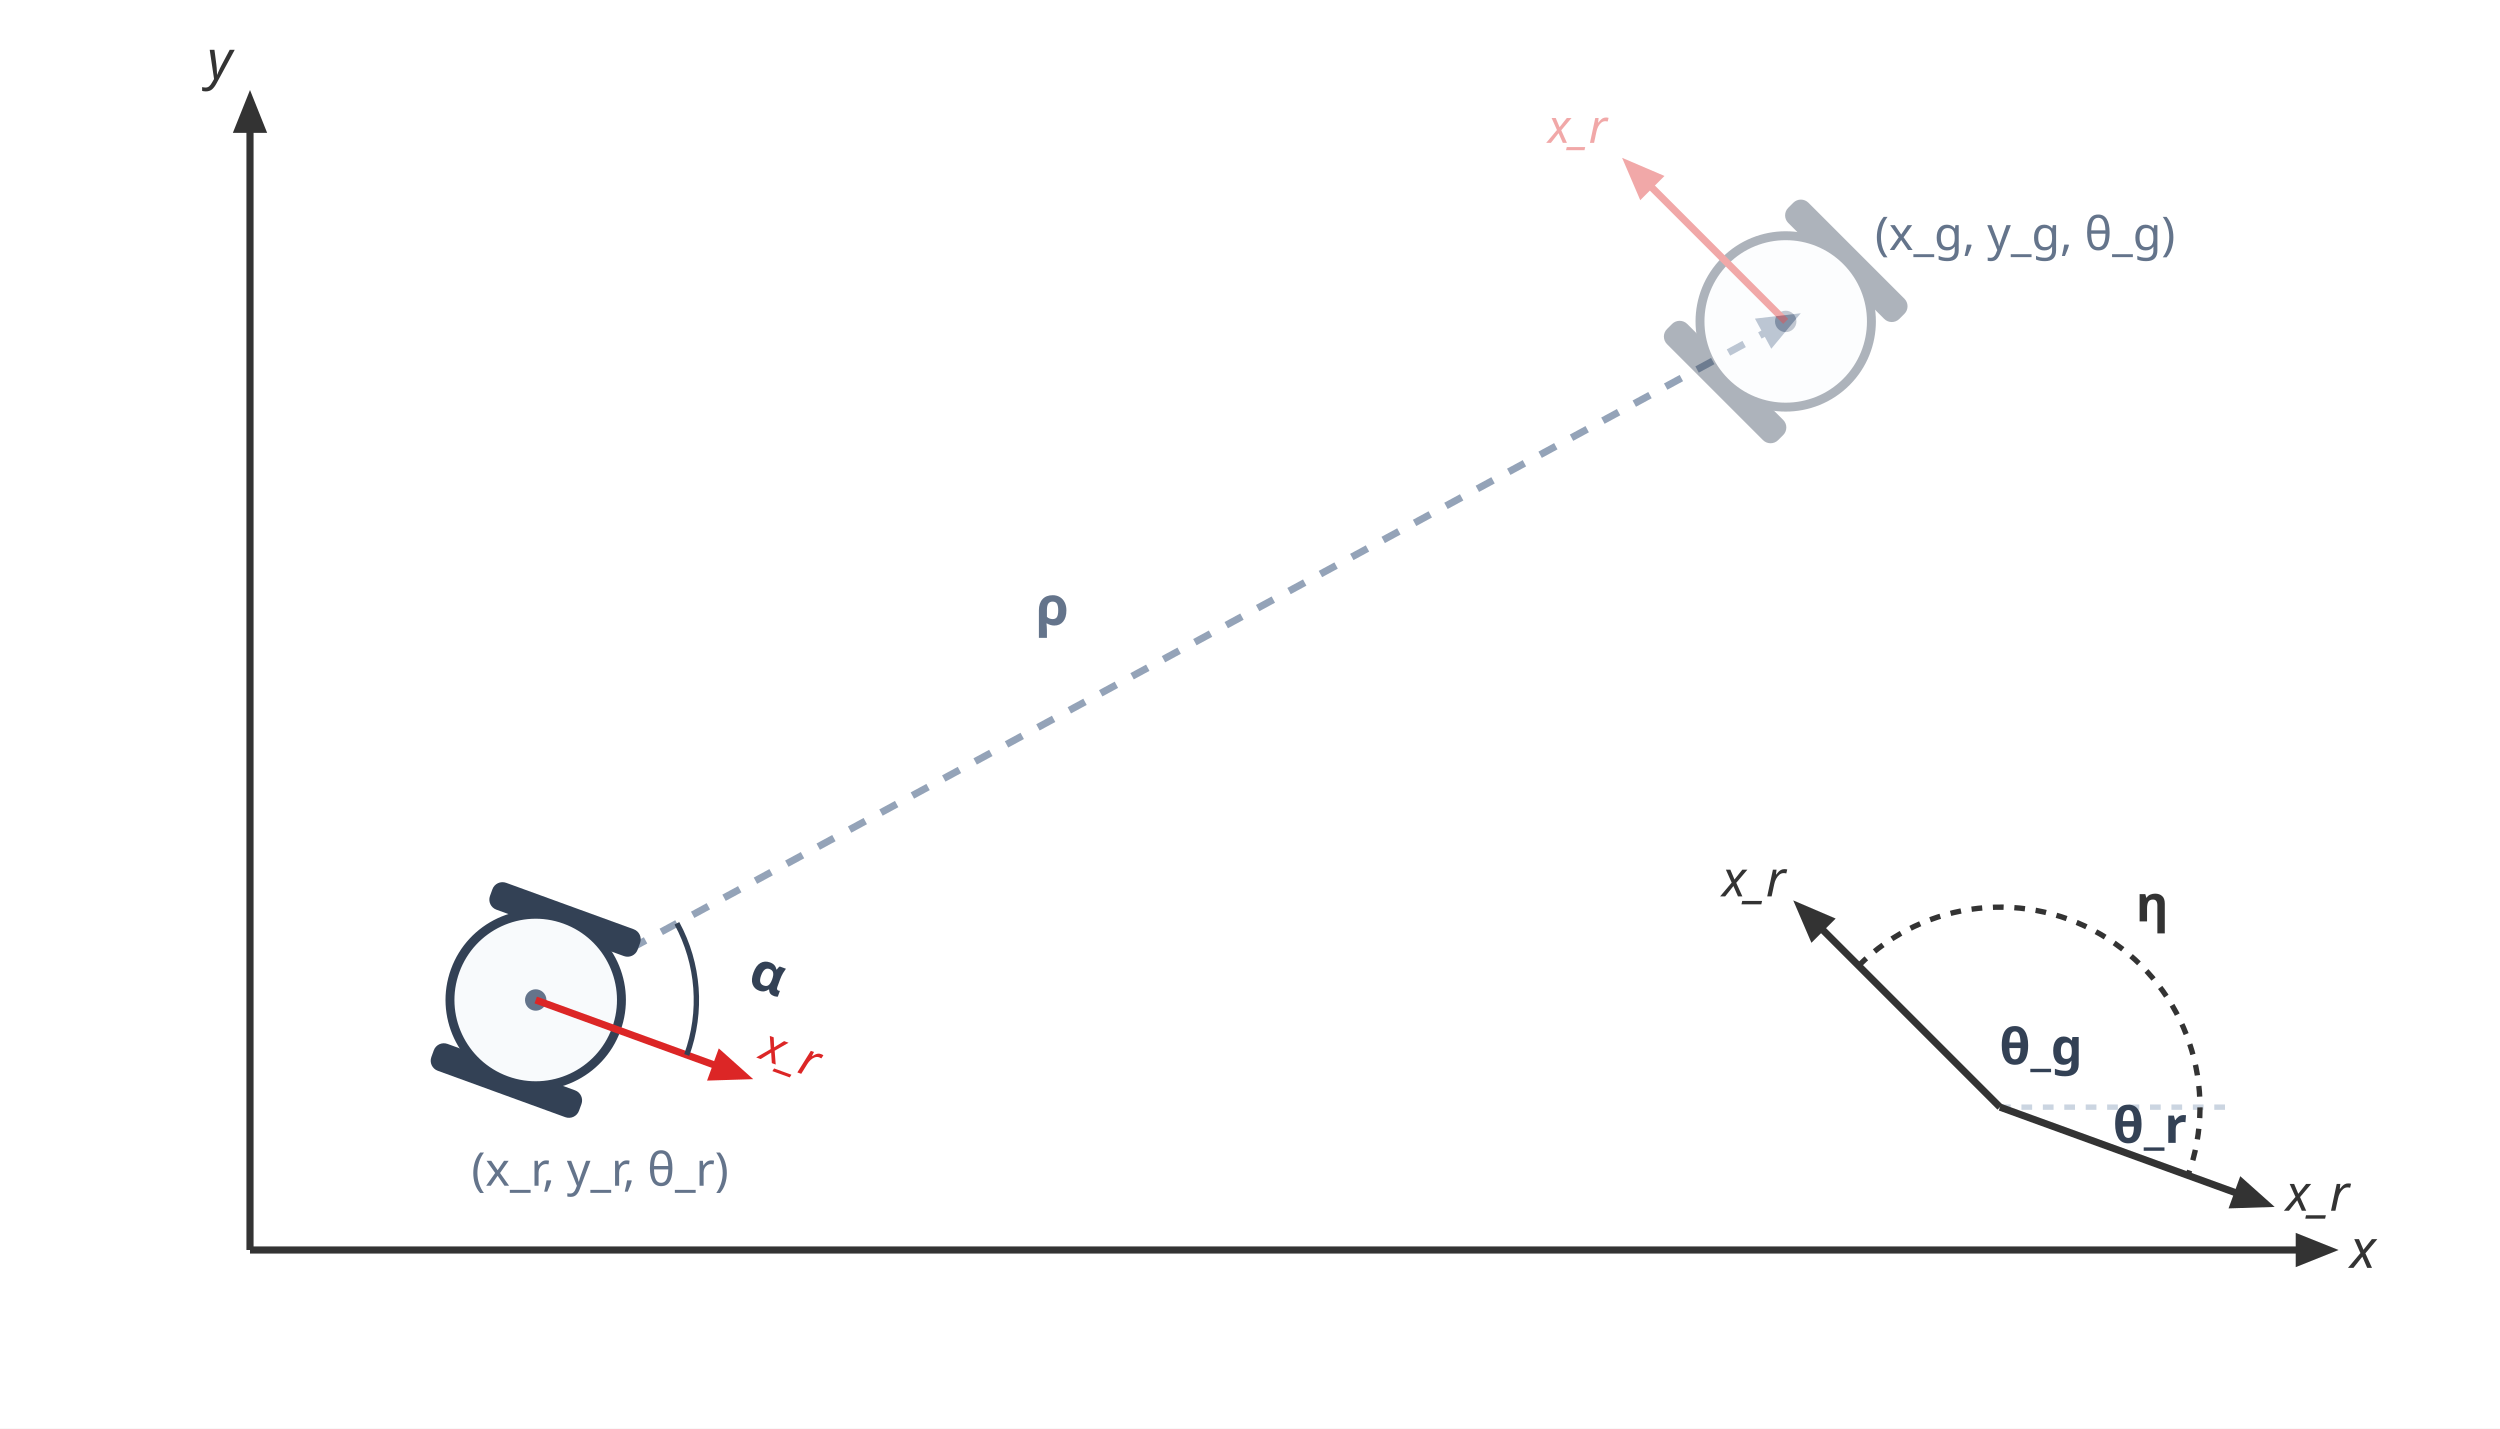
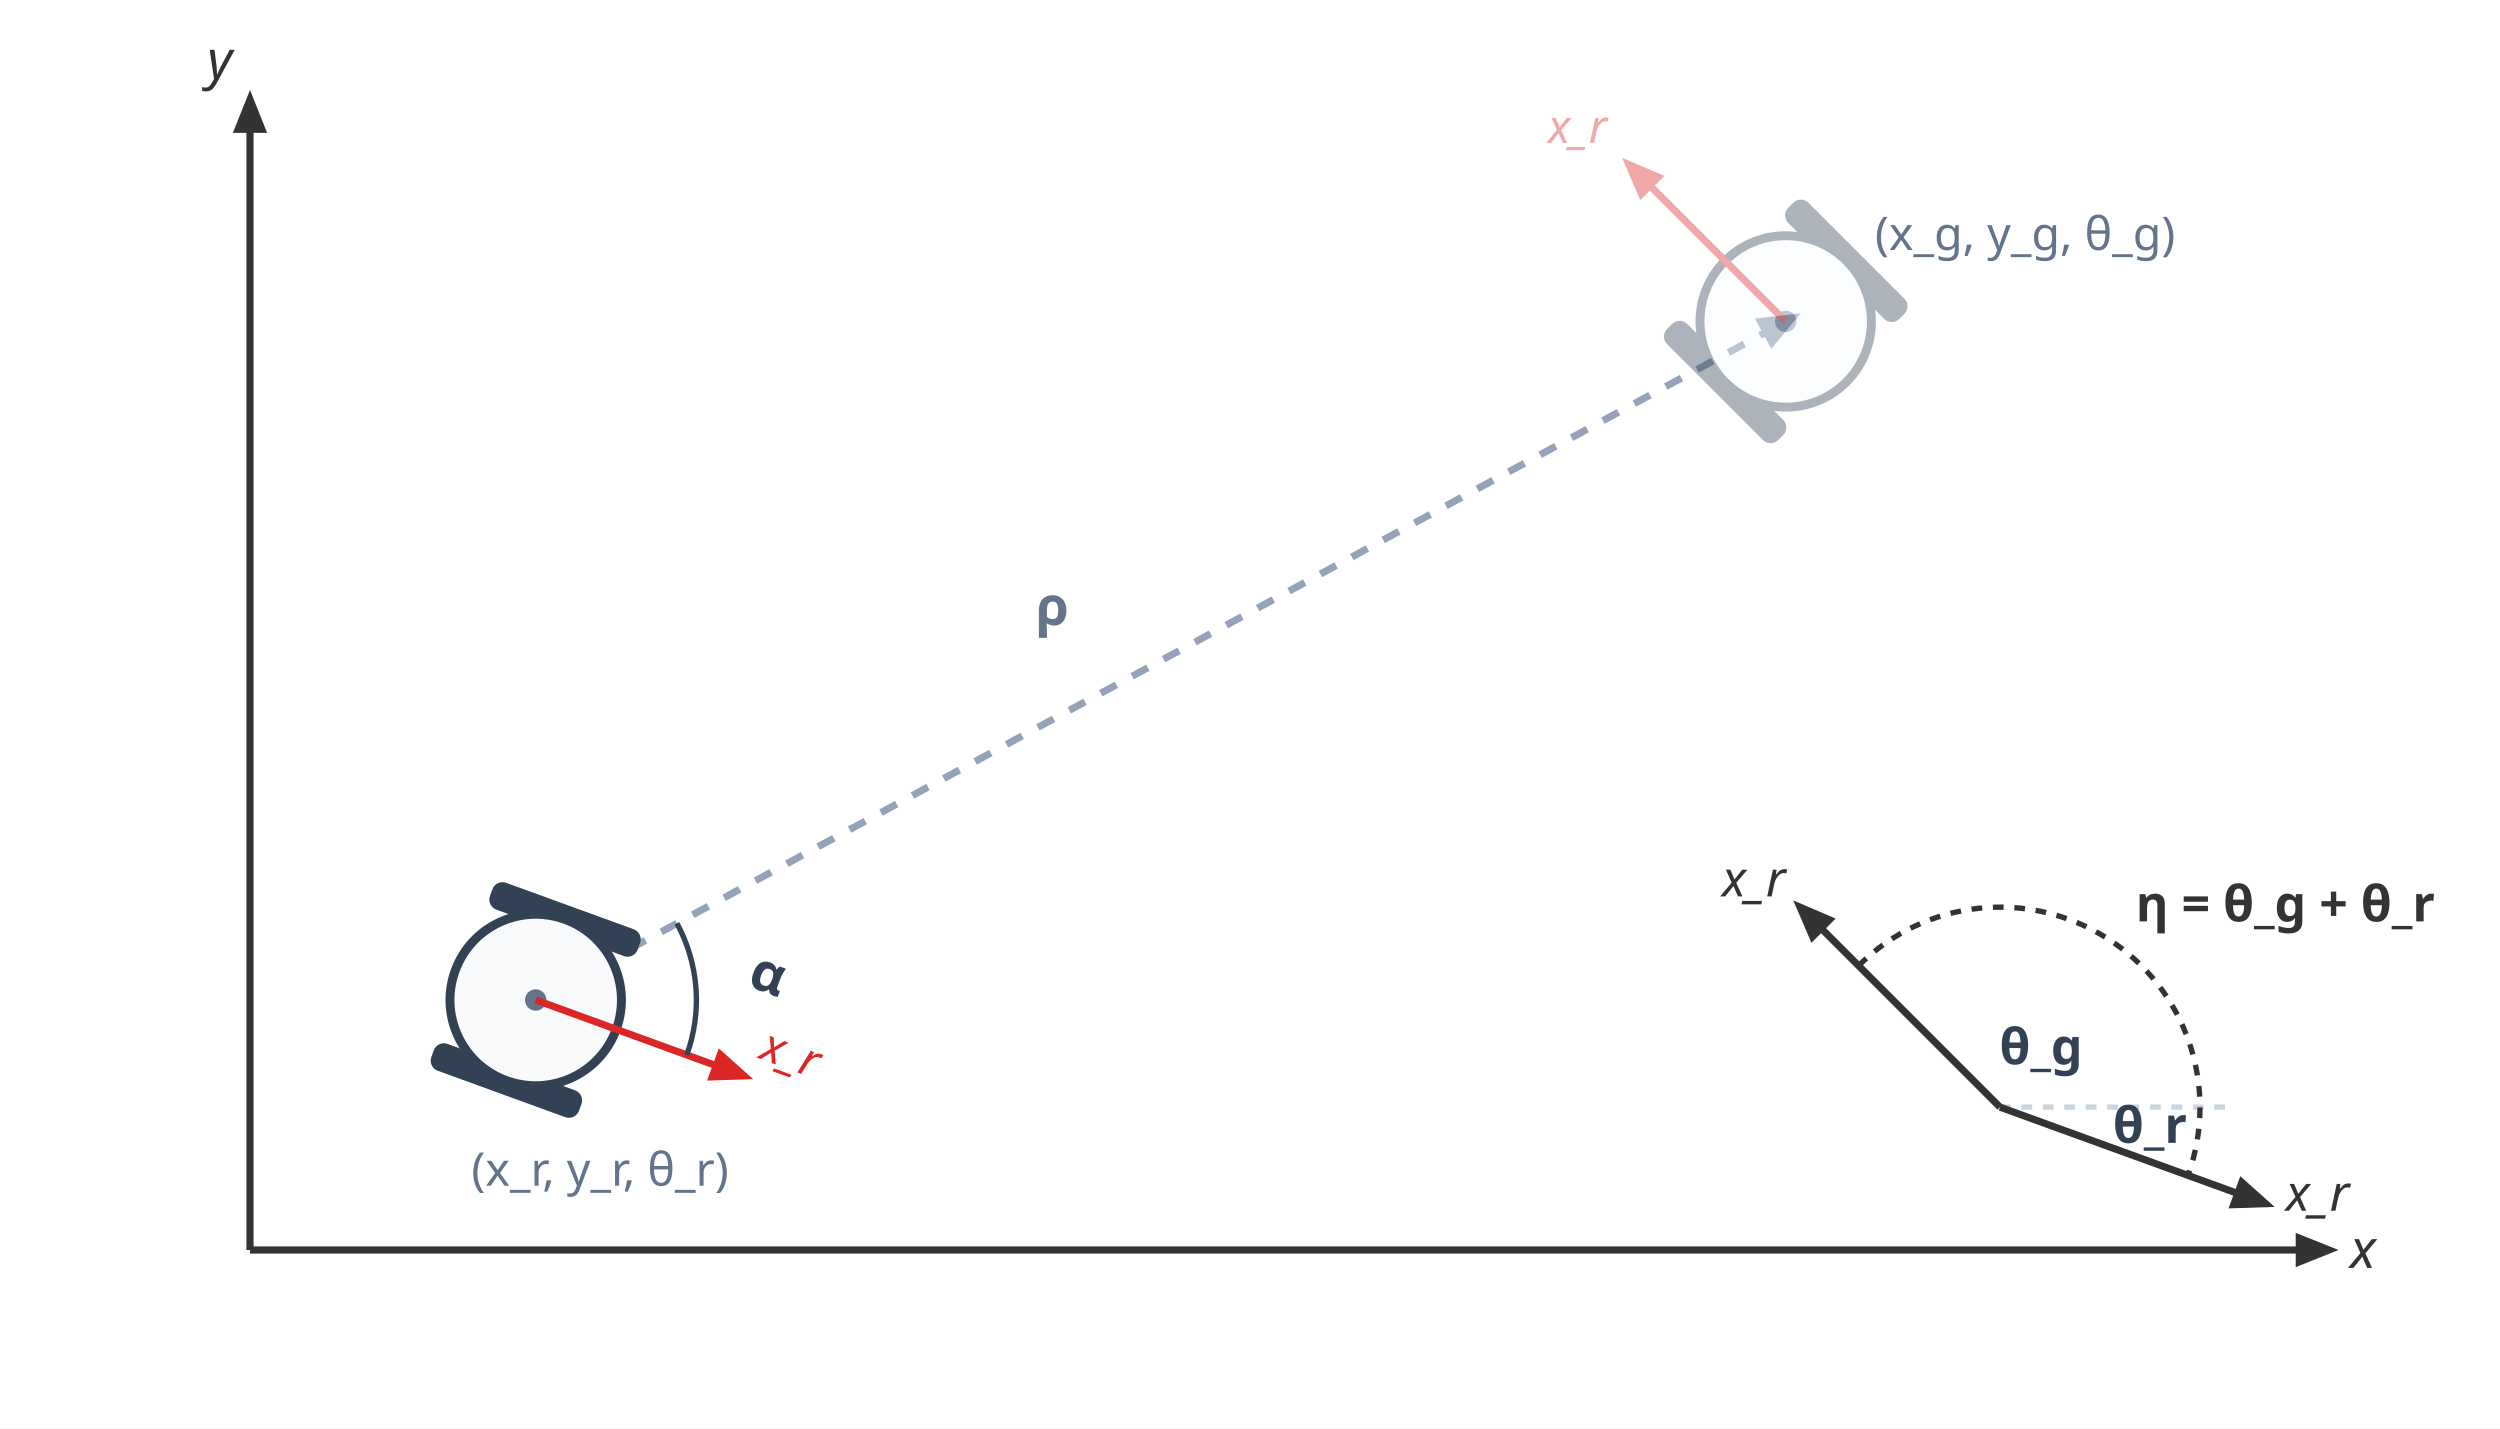
<svg xmlns="http://www.w3.org/2000/svg" viewBox="0 0 700 400" width="100%" height="100%">
  <defs>
    <marker id="goalArrow" viewBox="0 0 10 10" refX="6" refY="5" markerWidth="6" markerHeight="6" orient="auto-start-reverse">
      <path d="M 0 1 L 10 5 L 0 9 z" fill="#333" />
    </marker>
    <marker id="goalArrowGray" viewBox="0 0 10 10" refX="6" refY="5" markerWidth="6" markerHeight="6" orient="auto-start-reverse">
      <path d="M 0 1 L 10 5 L 0 9 z" fill="#94a3b8" />
    </marker>
    <marker id="goalArrowRed" viewBox="0 0 10 10" refX="6" refY="5" markerWidth="6" markerHeight="6" orient="auto-start-reverse">
      <path d="M 0 1 L 10 5 L 0 9 z" fill="#dc2626" />
    </marker>
  </defs>
  <rect width="100%" height="100%" fill="#ffffff" />
  <line x1="70" y1="350" x2="650" y2="350" stroke="#333" stroke-width="2" marker-end="url(#goalArrow)" />
  <text x="658" y="355" font-family="sans-serif" font-size="15" fill="#333" font-style="italic">x</text>
  <line x1="70" y1="350" x2="70" y2="30" stroke="#333" stroke-width="2" marker-end="url(#goalArrow)" />
  <text x="58" y="22" font-family="sans-serif" font-size="15" fill="#333" font-style="italic">y</text>
  <line x1="150" y1="280" x2="500" y2="90" stroke="#94a3b8" stroke-width="2" stroke-dasharray="5,5" marker-end="url(#goalArrowGray)" />
  <text x="290" y="175" font-family="sans-serif" font-size="15" font-weight="bold" fill="#64748b">ρ</text>
  <g transform="translate(150, 280)">
    <g transform="rotate(20)">
      <rect x="-22" y="-28" width="44" height="8" rx="3" fill="#334155" />
      <rect x="-22" y="20" width="44" height="8" rx="3" fill="#334155" />
      <circle cx="0" cy="0" r="24" fill="#f8fafc" stroke="#334155" stroke-width="2.5" />
      <circle cx="0" cy="0" r="3" fill="#64748b" />
      <line x1="0" y1="0" x2="60" y2="0" stroke="#dc2626" stroke-width="2" marker-end="url(#goalArrowRed)" />
      <text x="64" y="-6" font-family="sans-serif" font-size="13" fill="#dc2626" font-style="italic">x_r</text>
      <path d="M 45 0 A 45 45 0 0 0 29.8 -33.7" fill="none" stroke="#334155" stroke-width="1.5" />
      <text x="54" y="-24" font-family="sans-serif" font-size="15" font-weight="bold" fill="#334155">α</text>
    </g>
    <text x="-18" y="52" font-family="sans-serif" font-size="13" fill="#64748b">(x_r, y_r, θ_r)</text>
  </g>
  <g transform="translate(500, 90)" opacity="0.4">
    <g transform="rotate(-135)">
      <rect x="-22" y="-28" width="44" height="8" rx="3" fill="#334155" />
      <rect x="-22" y="20" width="44" height="8" rx="3" fill="#334155" />
      <circle cx="0" cy="0" r="24" fill="#f8fafc" stroke="#334155" stroke-width="2.5" />
      <circle cx="0" cy="0" r="3" fill="#64748b" />
      <line x1="0" y1="0" x2="60" y2="0" stroke="#dc2626" stroke-width="2" marker-end="url(#goalArrowRed)" />
    </g>
    <text x="-50" y="-50" font-family="sans-serif" font-size="13" fill="#dc2626" font-style="italic" text-anchor="end">x_r</text>
  </g>
  <text x="525" y="70" font-family="sans-serif" font-size="13" fill="#64748b">(x_g, y_g, θ_g)</text>
  <g transform="translate(560, 310)">
    <line x1="0" y1="0" x2="63" y2="0" stroke="#cbd5e1" stroke-width="1.5" stroke-dasharray="3,3" />
    <line x1="0" y1="0" x2="-54.5" y2="-54.5" stroke="#333" stroke-width="2" marker-end="url(#goalArrow)" />
    <text x="-60" y="-59" font-family="sans-serif" font-size="14" fill="#333" font-style="italic" text-anchor="end">x_r</text>
    <line x1="0" y1="0" x2="72.4" y2="26.3" stroke="#333" stroke-width="2" marker-end="url(#goalArrow)" />
    <text x="80" y="29" font-family="sans-serif" font-size="14" fill="#333" font-style="italic">x_r</text>
    <text x="11.5" y="-12" font-family="sans-serif" font-size="14" font-weight="bold" fill="#334155" text-anchor="middle">θ_g</text>
    <text x="42" y="10" font-family="sans-serif" font-size="14" font-weight="bold" fill="#334155" text-anchor="middle">θ_r</text>
    <path d="M -39.6 -39.6 A 56 56 0 0 1 52.6 19.2" fill="none" stroke="#333" stroke-width="1.5" stroke-dasharray="3,3" />
-     <text x="38" y="-52" font-family="sans-serif" font-size="14" font-weight="bold" fill="#333">η</text>
+     <text x="38" y="-52" font-family="sans-serif" font-size="14" font-weight="bold" fill="#333">η = θ_g + θ_r</text>
  </g>
</svg>
